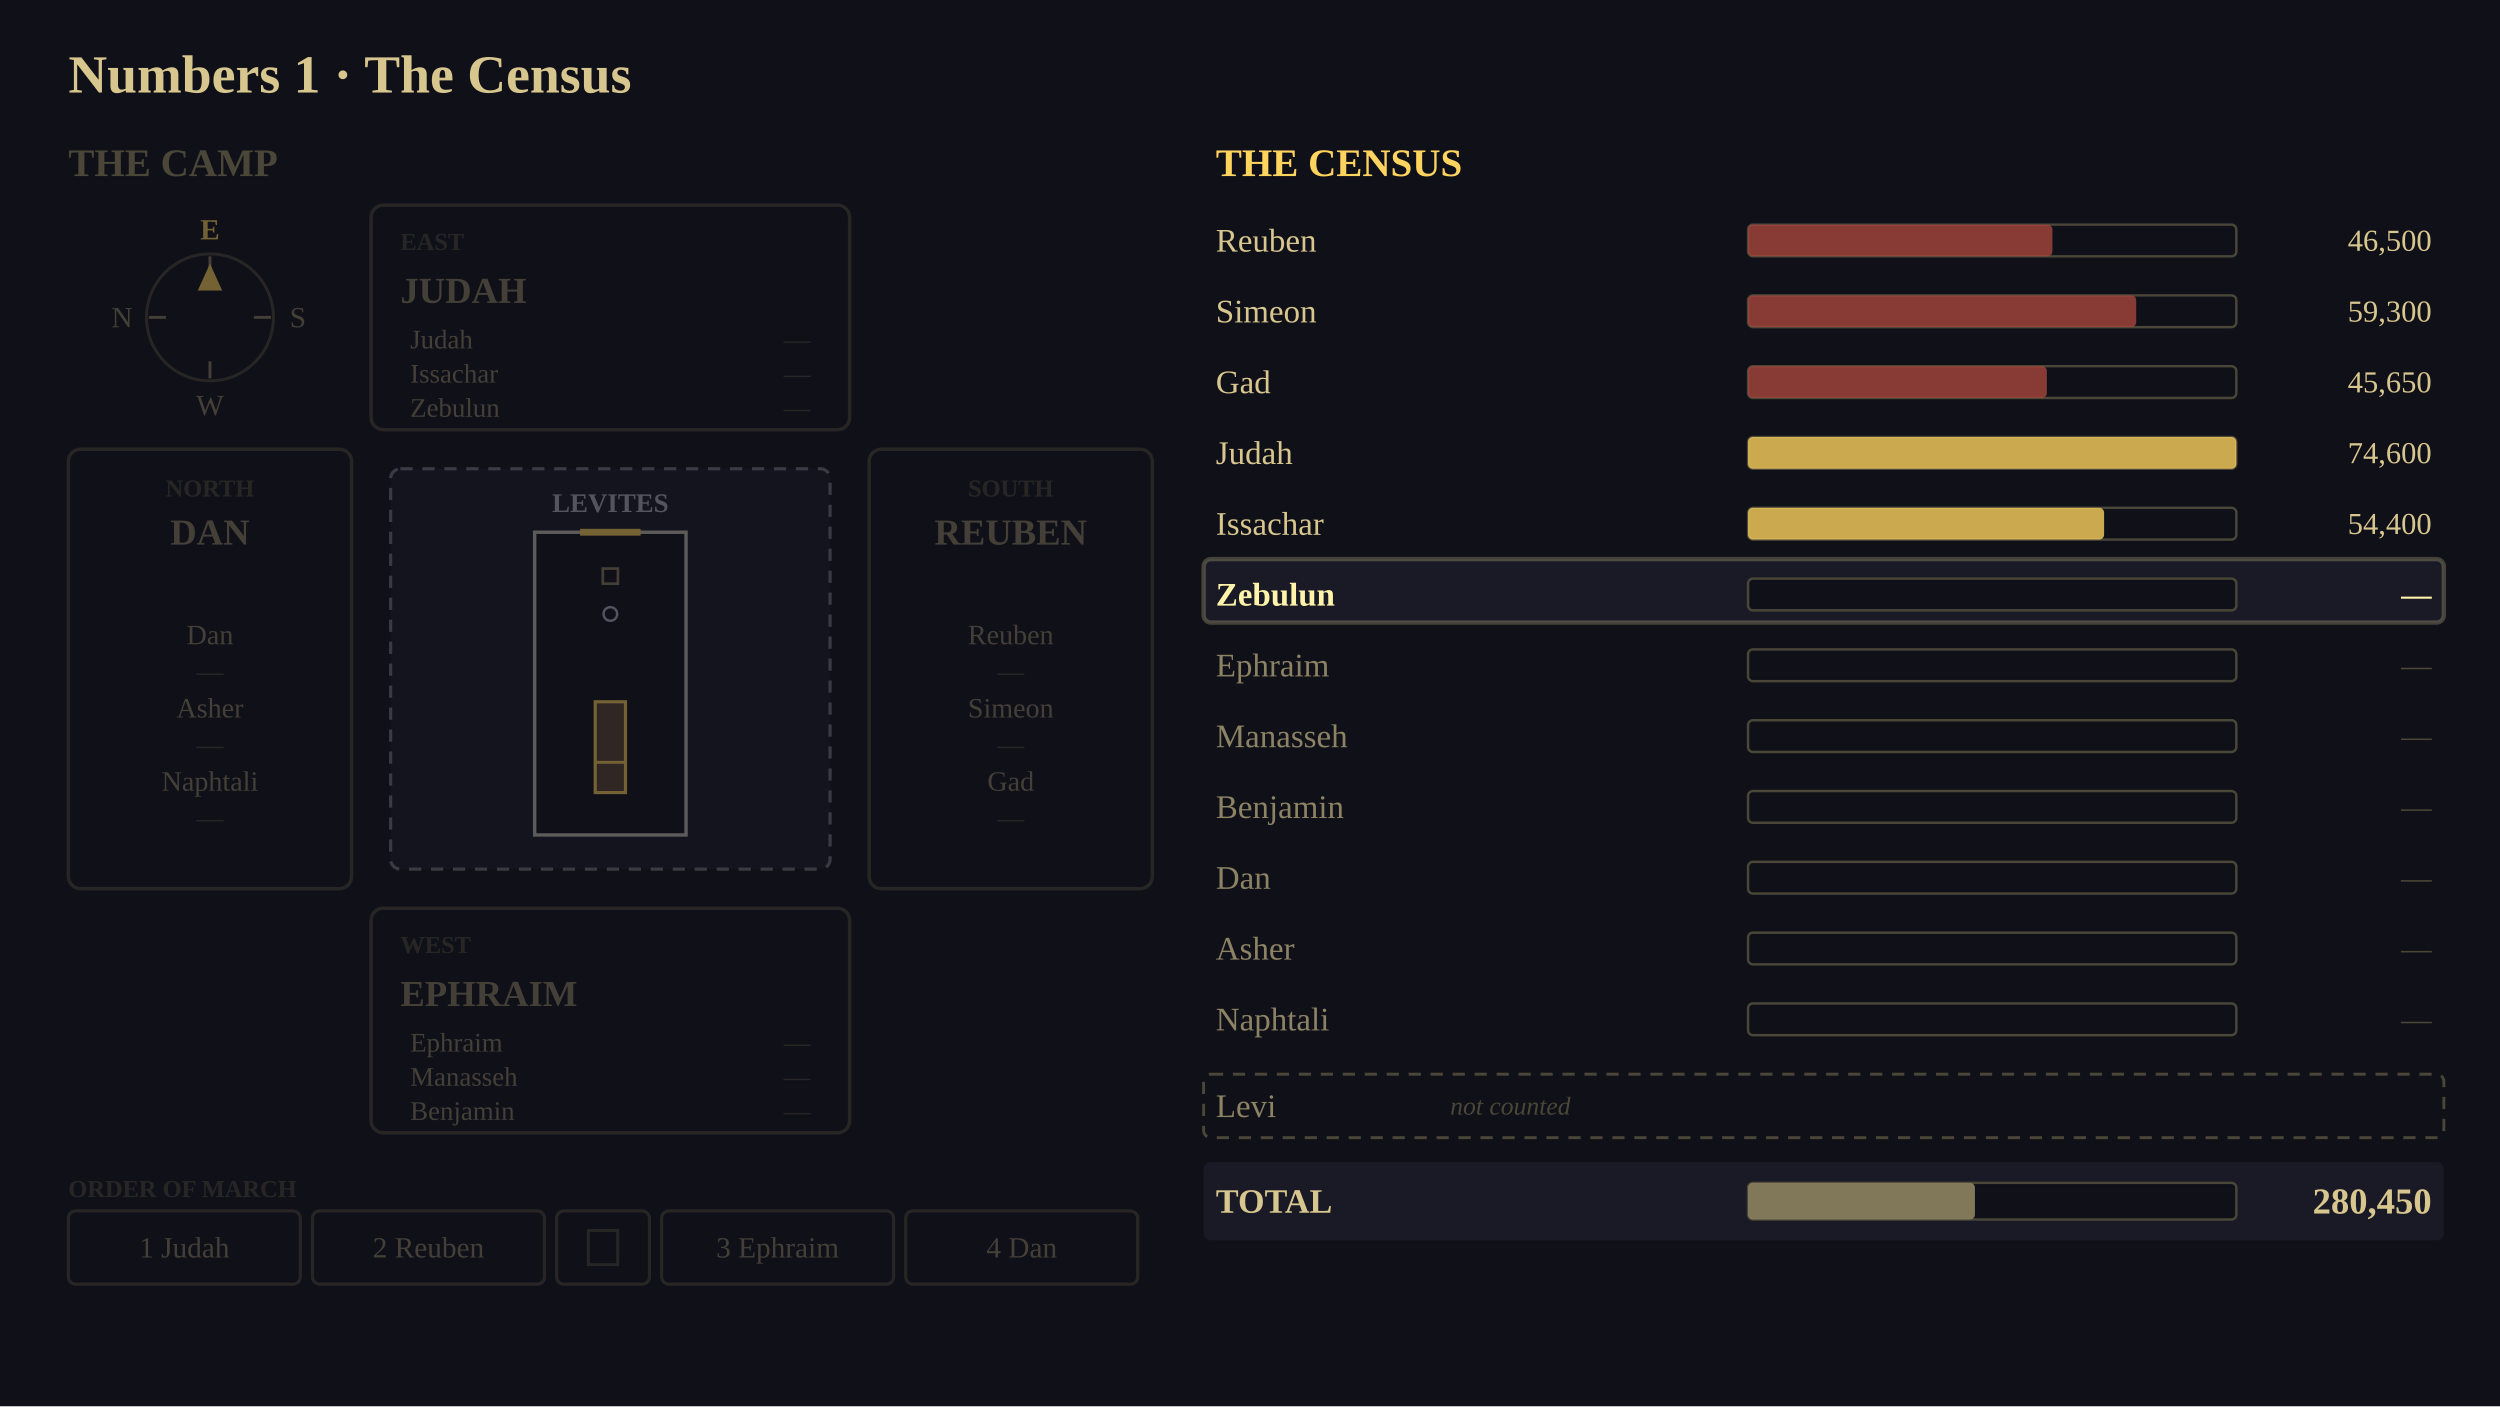
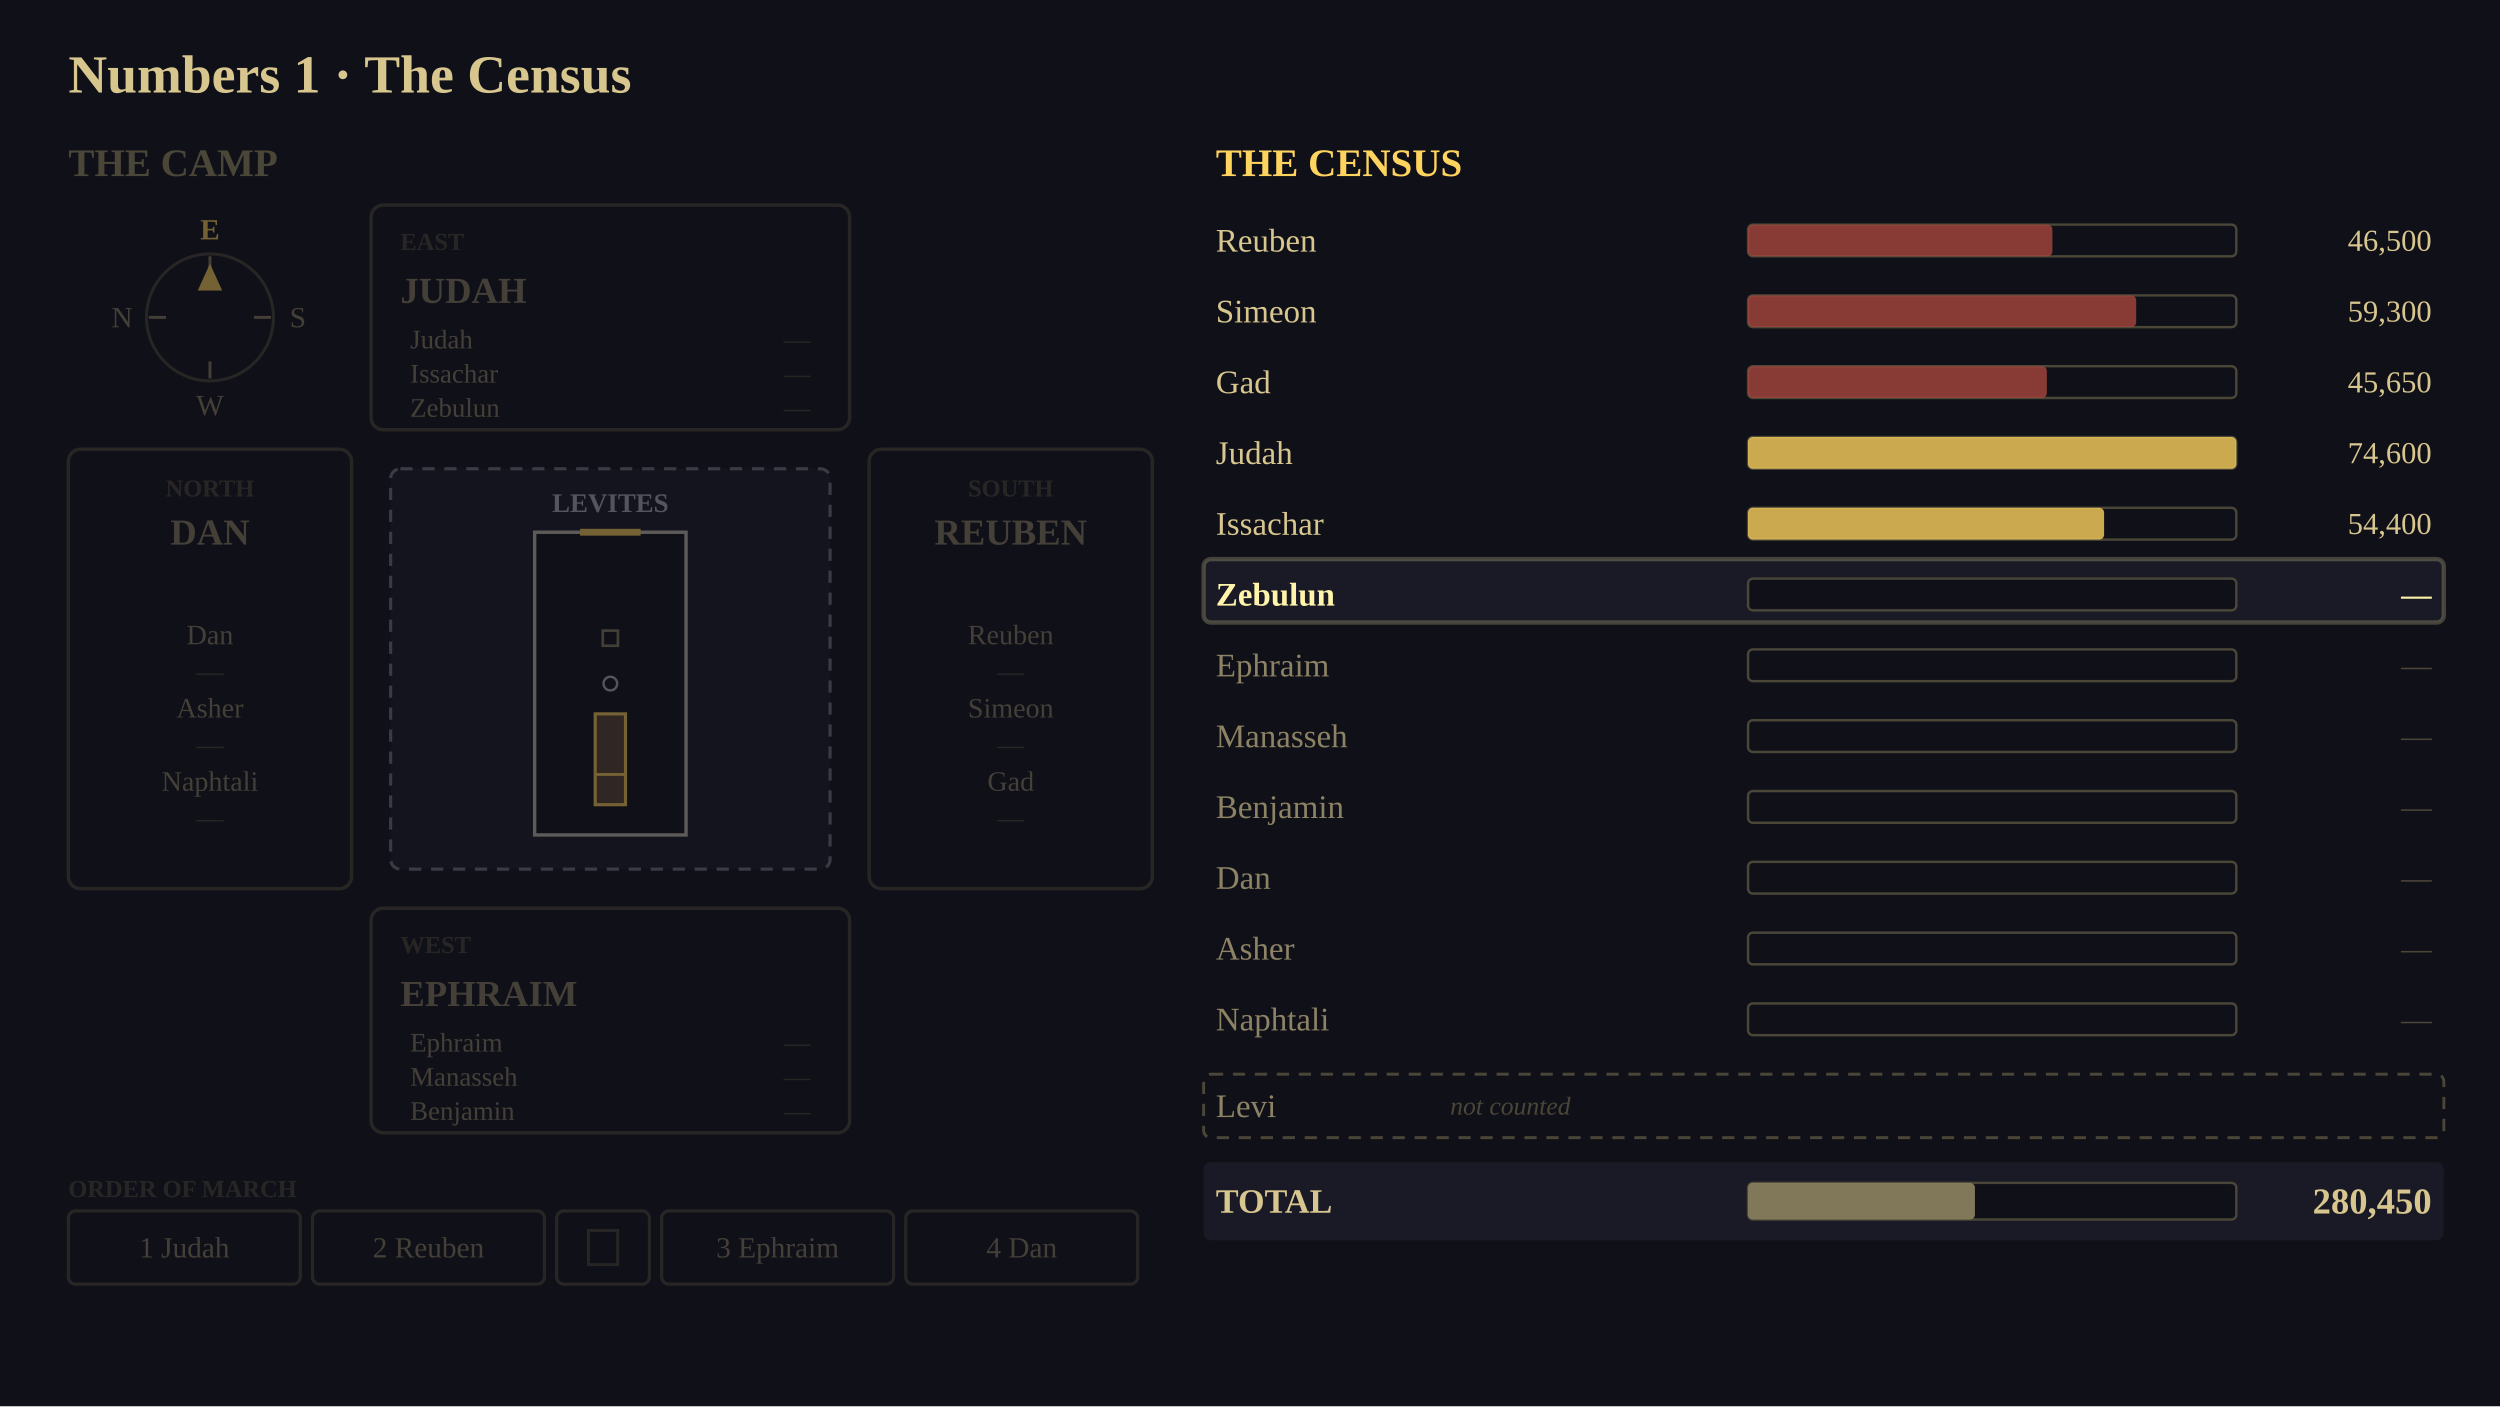
<svg xmlns="http://www.w3.org/2000/svg" viewBox="0 0 1024 576" width="1024" height="576" font-family="Georgia, 'Times New Roman', serif">
  <rect x="0" y="0" width="1024" height="576" fill="rgb(16,16,24)" />
  <text x="28" y="24" font-size="22" text-anchor="start" dominant-baseline="text-before-edge" fill="rgb(216,198,143)" font-family="Georgia, 'Times New Roman', serif" font-weight="bold">Numbers 1 · The Census</text>
  <text x="28" y="62" font-size="16" text-anchor="start" dominant-baseline="text-before-edge" fill="rgb(74,70,56)" font-family="Georgia, 'Times New Roman', serif" font-weight="bold">THE CAMP</text>
  <g opacity="0.42">
    <circle cx="86" cy="130" r="26" fill="none" stroke="rgb(74,70,56)" stroke-width="1.2" />
    <line x1="86" y1="112" x2="86" y2="105" stroke="rgb(138,129,95)" stroke-width="1.2" />
    <text x="86" y="94" font-size="12" text-anchor="middle" dominant-baseline="central" fill="rgb(255,212,94)" font-family="Georgia, 'Times New Roman', serif" font-weight="bold">E</text>
    <line x1="86" y1="148" x2="86" y2="155" stroke="rgb(138,129,95)" stroke-width="1.2" />
    <text x="86" y="166" font-size="12" text-anchor="middle" dominant-baseline="central" fill="rgb(140,130,100)" font-family="Georgia, 'Times New Roman', serif">W</text>
    <line x1="68" y1="130" x2="61" y2="130" stroke="rgb(138,129,95)" stroke-width="1.2" />
    <text x="50" y="130" font-size="12" text-anchor="middle" dominant-baseline="central" fill="rgb(140,130,100)" font-family="Georgia, 'Times New Roman', serif">N</text>
    <line x1="104" y1="130" x2="111" y2="130" stroke="rgb(138,129,95)" stroke-width="1.2" />
    <text x="122" y="130" font-size="12" text-anchor="middle" dominant-baseline="central" fill="rgb(140,130,100)" font-family="Georgia, 'Times New Roman', serif">S</text>
    <polygon points="86,108 81,119 91,119" fill="rgb(255,212,94)" />
    <rect x="152" y="84" width="196" height="92" rx="5" fill="rgb(16,16,24)" stroke="rgb(74,70,56)" stroke-width="1.4" />
    <text x="164" y="99" font-size="10" text-anchor="start" dominant-baseline="central" fill="rgb(74,70,56)" font-family="Georgia, 'Times New Roman', serif" font-weight="bold">EAST</text>
    <text x="164" y="119" font-size="15" text-anchor="start" dominant-baseline="central" fill="rgb(140,130,100)" font-family="Georgia, 'Times New Roman', serif" font-weight="bold">JUDAH</text>
    <text x="168" y="139" font-size="11" text-anchor="start" dominant-baseline="central" fill="rgb(140,130,100)" font-family="Georgia, 'Times New Roman', serif">Judah</text>
    <text x="332" y="139" font-size="11" text-anchor="end" dominant-baseline="central" fill="rgb(74,70,56)" font-family="Georgia, 'Times New Roman', serif">—</text>
    <text x="168" y="153" font-size="11" text-anchor="start" dominant-baseline="central" fill="rgb(140,130,100)" font-family="Georgia, 'Times New Roman', serif">Issachar</text>
    <text x="332" y="153" font-size="11" text-anchor="end" dominant-baseline="central" fill="rgb(74,70,56)" font-family="Georgia, 'Times New Roman', serif">—</text>
    <text x="168" y="167" font-size="11" text-anchor="start" dominant-baseline="central" fill="rgb(140,130,100)" font-family="Georgia, 'Times New Roman', serif">Zebulun</text>
    <text x="332" y="167" font-size="11" text-anchor="end" dominant-baseline="central" fill="rgb(74,70,56)" font-family="Georgia, 'Times New Roman', serif">—</text>
    <rect x="152" y="372" width="196" height="92" rx="5" fill="rgb(16,16,24)" stroke="rgb(74,70,56)" stroke-width="1.4" />
    <text x="164" y="387" font-size="10" text-anchor="start" dominant-baseline="central" fill="rgb(74,70,56)" font-family="Georgia, 'Times New Roman', serif" font-weight="bold">WEST</text>
    <text x="164" y="407" font-size="15" text-anchor="start" dominant-baseline="central" fill="rgb(140,130,100)" font-family="Georgia, 'Times New Roman', serif" font-weight="bold">EPHRAIM</text>
    <text x="168" y="427" font-size="11" text-anchor="start" dominant-baseline="central" fill="rgb(140,130,100)" font-family="Georgia, 'Times New Roman', serif">Ephraim</text>
    <text x="332" y="427" font-size="11" text-anchor="end" dominant-baseline="central" fill="rgb(74,70,56)" font-family="Georgia, 'Times New Roman', serif">—</text>
    <text x="168" y="441" font-size="11" text-anchor="start" dominant-baseline="central" fill="rgb(140,130,100)" font-family="Georgia, 'Times New Roman', serif">Manasseh</text>
    <text x="332" y="441" font-size="11" text-anchor="end" dominant-baseline="central" fill="rgb(74,70,56)" font-family="Georgia, 'Times New Roman', serif">—</text>
    <text x="168" y="455" font-size="11" text-anchor="start" dominant-baseline="central" fill="rgb(140,130,100)" font-family="Georgia, 'Times New Roman', serif">Benjamin</text>
    <text x="332" y="455" font-size="11" text-anchor="end" dominant-baseline="central" fill="rgb(74,70,56)" font-family="Georgia, 'Times New Roman', serif">—</text>
    <rect x="28" y="184" width="116" height="180" rx="5" fill="rgb(16,16,24)" stroke="rgb(74,70,56)" stroke-width="1.4" />
    <text x="86" y="200" font-size="10" text-anchor="middle" dominant-baseline="central" fill="rgb(74,70,56)" font-family="Georgia, 'Times New Roman', serif" font-weight="bold">NORTH</text>
    <text x="86" y="218" font-size="15" text-anchor="middle" dominant-baseline="central" fill="rgb(140,130,100)" font-family="Georgia, 'Times New Roman', serif" font-weight="bold">DAN</text>
    <text x="86" y="260" font-size="11.5" text-anchor="middle" dominant-baseline="central" fill="rgb(140,130,100)" font-family="Georgia, 'Times New Roman', serif">Dan</text>
    <text x="86" y="275" font-size="11" text-anchor="middle" dominant-baseline="central" fill="rgb(74,70,56)" font-family="Georgia, 'Times New Roman', serif">—</text>
    <text x="86" y="290" font-size="11.5" text-anchor="middle" dominant-baseline="central" fill="rgb(140,130,100)" font-family="Georgia, 'Times New Roman', serif">Asher</text>
    <text x="86" y="305" font-size="11" text-anchor="middle" dominant-baseline="central" fill="rgb(74,70,56)" font-family="Georgia, 'Times New Roman', serif">—</text>
    <text x="86" y="320" font-size="11.5" text-anchor="middle" dominant-baseline="central" fill="rgb(140,130,100)" font-family="Georgia, 'Times New Roman', serif">Naphtali</text>
    <text x="86" y="335" font-size="11" text-anchor="middle" dominant-baseline="central" fill="rgb(74,70,56)" font-family="Georgia, 'Times New Roman', serif">—</text>
    <rect x="356" y="184" width="116" height="180" rx="5" fill="rgb(16,16,24)" stroke="rgb(74,70,56)" stroke-width="1.4" />
    <text x="414" y="200" font-size="10" text-anchor="middle" dominant-baseline="central" fill="rgb(74,70,56)" font-family="Georgia, 'Times New Roman', serif" font-weight="bold">SOUTH</text>
    <text x="414" y="218" font-size="15" text-anchor="middle" dominant-baseline="central" fill="rgb(140,130,100)" font-family="Georgia, 'Times New Roman', serif" font-weight="bold">REUBEN</text>
    <text x="414" y="260" font-size="11.5" text-anchor="middle" dominant-baseline="central" fill="rgb(140,130,100)" font-family="Georgia, 'Times New Roman', serif">Reuben</text>
    <text x="414" y="275" font-size="11" text-anchor="middle" dominant-baseline="central" fill="rgb(74,70,56)" font-family="Georgia, 'Times New Roman', serif">—</text>
    <text x="414" y="290" font-size="11.5" text-anchor="middle" dominant-baseline="central" fill="rgb(140,130,100)" font-family="Georgia, 'Times New Roman', serif">Simeon</text>
    <text x="414" y="305" font-size="11" text-anchor="middle" dominant-baseline="central" fill="rgb(74,70,56)" font-family="Georgia, 'Times New Roman', serif">—</text>
    <text x="414" y="320" font-size="11.5" text-anchor="middle" dominant-baseline="central" fill="rgb(140,130,100)" font-family="Georgia, 'Times New Roman', serif">Gad</text>
    <text x="414" y="335" font-size="11" text-anchor="middle" dominant-baseline="central" fill="rgb(74,70,56)" font-family="Georgia, 'Times New Roman', serif">—</text>
    <rect x="160" y="192" width="180" height="164" rx="4" fill="rgb(26,26,38)" />
    <rect x="160" y="192" width="180" height="164" rx="4" fill="none" stroke="rgb(176, 180, 190)" stroke-width="1.3" stroke-opacity="0.6" stroke-dasharray="5 4" />
    <text x="250" y="206" font-size="11" text-anchor="middle" dominant-baseline="central" fill="rgb(176,180,190)" font-family="Georgia, 'Times New Roman', serif" font-weight="bold">LEVITES</text>
    <rect x="219" y="218" width="62" height="124" fill="rgb(16,16,24)" stroke="rgb(200,196,178)" stroke-width="1.4" />
    <line x1="237.6" y1="218" x2="262.4" y2="218" stroke="rgb(255,212,94)" stroke-width="2.8" />
-     <rect x="246.9" y="232.88" width="6.2" height="6.2" fill="none" stroke="rgb(138,129,95)" stroke-width="1.1" />
-     <circle cx="250" cy="251.48" r="2.8" fill="none" stroke="rgb(176,180,190)" stroke-width="1" />
-     <rect x="243.8" y="287.44" width="12.4" height="37.2" fill="rgb(120,88,58)" fill-opacity="0.745" stroke="rgb(255,212,94)" stroke-width="1.3" />
-     <line x1="243.8" y1="312.24" x2="256.2" y2="312.24" stroke="rgb(255,212,94)" stroke-width="1.2" />
+     <rect x="246.9" y="258.3" width="6.2" height="6.2" fill="none" stroke="rgb(138,129,95)" stroke-width="1.1" />
+     <circle cx="250" cy="280" r="2.8" fill="none" stroke="rgb(176,180,190)" stroke-width="1" />
+     <rect x="243.8" y="292.4" width="12.4" height="37.2" fill="rgb(120,88,58)" fill-opacity="0.745" stroke="rgb(255,212,94)" stroke-width="1.3" />
+     <line x1="243.8" y1="317.2" x2="256.2" y2="317.2" stroke="rgb(255,212,94)" stroke-width="1.2" />
    <text x="28" y="484" font-size="10" text-anchor="start" dominant-baseline="text-before-edge" fill="rgb(74,70,56)" font-family="Georgia, 'Times New Roman', serif" font-weight="bold">ORDER OF MARCH</text>
    <rect x="28" y="496" width="95" height="30" rx="3" fill="rgb(16,16,24)" stroke="rgb(74,70,56)" stroke-width="1.3" />
    <text x="75.5" y="511" font-size="12" text-anchor="middle" dominant-baseline="central" fill="rgb(140,130,100)" font-family="Georgia, 'Times New Roman', serif">1  Judah</text>
    <rect x="128" y="496" width="95" height="30" rx="3" fill="rgb(16,16,24)" stroke="rgb(74,70,56)" stroke-width="1.3" />
    <text x="175.5" y="511" font-size="12" text-anchor="middle" dominant-baseline="central" fill="rgb(140,130,100)" font-family="Georgia, 'Times New Roman', serif">2  Reuben</text>
    <rect x="271" y="496" width="95" height="30" rx="3" fill="rgb(16,16,24)" stroke="rgb(74,70,56)" stroke-width="1.3" />
    <text x="318.5" y="511" font-size="12" text-anchor="middle" dominant-baseline="central" fill="rgb(140,130,100)" font-family="Georgia, 'Times New Roman', serif">3  Ephraim</text>
    <rect x="371" y="496" width="95" height="30" rx="3" fill="rgb(16,16,24)" stroke="rgb(74,70,56)" stroke-width="1.3" />
    <text x="418.5" y="511" font-size="12" text-anchor="middle" dominant-baseline="central" fill="rgb(140,130,100)" font-family="Georgia, 'Times New Roman', serif">4  Dan</text>
    <rect x="228" y="496" width="38" height="30" rx="3" fill="rgb(16,16,24)" stroke="rgb(74,70,56)" stroke-width="1.3" />
    <rect x="241" y="504" width="12" height="14" fill="none" stroke="rgb(74,70,56)" stroke-width="1.2" />
  </g>
  <text x="498" y="62" font-size="16" text-anchor="start" dominant-baseline="text-before-edge" fill="rgb(255,212,94)" font-family="Georgia, 'Times New Roman', serif" font-weight="bold">THE CENSUS</text>
  <text x="498" y="98.5" font-size="13.5" text-anchor="start" dominant-baseline="central" fill="rgb(216,198,143)" font-family="Georgia, 'Times New Roman', serif">Reuben</text>
  <rect x="716" y="92" width="200" height="13" rx="2" fill="rgb(16,16,24)" stroke="rgb(74,70,56)" stroke-width="1" />
  <rect x="716" y="92" width="124.66" height="13" rx="2" fill="rgb(170,70,60)" fill-opacity="0.784" />
  <text x="996" y="98.5" font-size="12.5" text-anchor="end" dominant-baseline="central" fill="rgb(216,198,143)" font-family="Georgia, 'Times New Roman', serif">46,500</text>
  <text x="498" y="127.5" font-size="13.5" text-anchor="start" dominant-baseline="central" fill="rgb(216,198,143)" font-family="Georgia, 'Times New Roman', serif">Simeon</text>
  <rect x="716" y="121" width="200" height="13" rx="2" fill="rgb(16,16,24)" stroke="rgb(74,70,56)" stroke-width="1" />
  <rect x="716" y="121" width="158.98" height="13" rx="2" fill="rgb(170,70,60)" fill-opacity="0.784" />
  <text x="996" y="127.5" font-size="12.5" text-anchor="end" dominant-baseline="central" fill="rgb(216,198,143)" font-family="Georgia, 'Times New Roman', serif">59,300</text>
  <text x="498" y="156.5" font-size="13.5" text-anchor="start" dominant-baseline="central" fill="rgb(216,198,143)" font-family="Georgia, 'Times New Roman', serif">Gad</text>
  <rect x="716" y="150" width="200" height="13" rx="2" fill="rgb(16,16,24)" stroke="rgb(74,70,56)" stroke-width="1" />
  <rect x="716" y="150" width="122.39" height="13" rx="2" fill="rgb(170,70,60)" fill-opacity="0.784" />
  <text x="996" y="156.5" font-size="12.5" text-anchor="end" dominant-baseline="central" fill="rgb(216,198,143)" font-family="Georgia, 'Times New Roman', serif">45,650</text>
  <text x="498" y="185.5" font-size="13.5" text-anchor="start" dominant-baseline="central" fill="rgb(216,198,143)" font-family="Georgia, 'Times New Roman', serif">Judah</text>
  <rect x="716" y="179" width="200" height="13" rx="2" fill="rgb(16,16,24)" stroke="rgb(74,70,56)" stroke-width="1" />
  <rect x="716" y="179" width="200" height="13" rx="2" fill="rgb(255,212,94)" fill-opacity="0.784" />
  <text x="996" y="185.5" font-size="12.5" text-anchor="end" dominant-baseline="central" fill="rgb(216,198,143)" font-family="Georgia, 'Times New Roman', serif">74,600</text>
  <text x="498" y="214.5" font-size="13.5" text-anchor="start" dominant-baseline="central" fill="rgb(216,198,143)" font-family="Georgia, 'Times New Roman', serif">Issachar</text>
  <rect x="716" y="208" width="200" height="13" rx="2" fill="rgb(16,16,24)" stroke="rgb(74,70,56)" stroke-width="1" />
  <rect x="716" y="208" width="145.84" height="13" rx="2" fill="rgb(255,212,94)" fill-opacity="0.784" />
  <text x="996" y="214.5" font-size="12.5" text-anchor="end" dominant-baseline="central" fill="rgb(216,198,143)" font-family="Georgia, 'Times New Roman', serif">54,400</text>
  <rect x="493" y="229" width="508" height="26" rx="3" fill="rgb(26,26,38)" />
  <rect x="493" y="229" width="508" height="26" rx="3" fill="none" stroke="rgb(255,244,170)" stroke-width="1.8" stroke-opacity="0.225">
    <animate attributeName="stroke-opacity" values="0.225;0.898;0.647;0.898" dur="0.8s" begin="0s" fill="freeze" calcMode="spline" keyTimes="0;0.35;0.7;1" keySplines="0.42 0 0.58 1;0.42 0 0.58 1;0.42 0 0.58 1" />
  </rect>
  <text x="498" y="243.5" font-size="13.5" text-anchor="start" dominant-baseline="central" fill="rgb(255,244,170)" font-family="Georgia, 'Times New Roman', serif" font-weight="bold">Zebulun</text>
  <rect x="716" y="237" width="200" height="13" rx="2" fill="rgb(16,16,24)" stroke="rgb(74,70,56)" stroke-width="1" />
  <text x="996" y="243.5" font-size="12.5" text-anchor="end" dominant-baseline="central" fill="rgb(255,244,170)" font-family="Georgia, 'Times New Roman', serif" font-weight="bold">—</text>
  <text x="498" y="272.5" font-size="13.5" text-anchor="start" dominant-baseline="central" fill="rgb(140,130,100)" font-family="Georgia, 'Times New Roman', serif">Ephraim</text>
  <rect x="716" y="266" width="200" height="13" rx="2" fill="rgb(16,16,24)" stroke="rgb(74,70,56)" stroke-width="1" />
  <text x="996" y="272.5" font-size="12.5" text-anchor="end" dominant-baseline="central" fill="rgb(74,70,56)" font-family="Georgia, 'Times New Roman', serif">—</text>
  <text x="498" y="301.5" font-size="13.5" text-anchor="start" dominant-baseline="central" fill="rgb(140,130,100)" font-family="Georgia, 'Times New Roman', serif">Manasseh</text>
  <rect x="716" y="295" width="200" height="13" rx="2" fill="rgb(16,16,24)" stroke="rgb(74,70,56)" stroke-width="1" />
  <text x="996" y="301.5" font-size="12.5" text-anchor="end" dominant-baseline="central" fill="rgb(74,70,56)" font-family="Georgia, 'Times New Roman', serif">—</text>
  <text x="498" y="330.5" font-size="13.5" text-anchor="start" dominant-baseline="central" fill="rgb(140,130,100)" font-family="Georgia, 'Times New Roman', serif">Benjamin</text>
  <rect x="716" y="324" width="200" height="13" rx="2" fill="rgb(16,16,24)" stroke="rgb(74,70,56)" stroke-width="1" />
  <text x="996" y="330.5" font-size="12.5" text-anchor="end" dominant-baseline="central" fill="rgb(74,70,56)" font-family="Georgia, 'Times New Roman', serif">—</text>
  <text x="498" y="359.5" font-size="13.5" text-anchor="start" dominant-baseline="central" fill="rgb(140,130,100)" font-family="Georgia, 'Times New Roman', serif">Dan</text>
  <rect x="716" y="353" width="200" height="13" rx="2" fill="rgb(16,16,24)" stroke="rgb(74,70,56)" stroke-width="1" />
  <text x="996" y="359.5" font-size="12.5" text-anchor="end" dominant-baseline="central" fill="rgb(74,70,56)" font-family="Georgia, 'Times New Roman', serif">—</text>
  <text x="498" y="388.5" font-size="13.5" text-anchor="start" dominant-baseline="central" fill="rgb(140,130,100)" font-family="Georgia, 'Times New Roman', serif">Asher</text>
  <rect x="716" y="382" width="200" height="13" rx="2" fill="rgb(16,16,24)" stroke="rgb(74,70,56)" stroke-width="1" />
  <text x="996" y="388.5" font-size="12.5" text-anchor="end" dominant-baseline="central" fill="rgb(74,70,56)" font-family="Georgia, 'Times New Roman', serif">—</text>
  <text x="498" y="417.5" font-size="13.5" text-anchor="start" dominant-baseline="central" fill="rgb(140,130,100)" font-family="Georgia, 'Times New Roman', serif">Naphtali</text>
  <rect x="716" y="411" width="200" height="13" rx="2" fill="rgb(16,16,24)" stroke="rgb(74,70,56)" stroke-width="1" />
  <text x="996" y="417.5" font-size="12.5" text-anchor="end" dominant-baseline="central" fill="rgb(74,70,56)" font-family="Georgia, 'Times New Roman', serif">—</text>
  <rect x="493" y="440" width="508" height="26" rx="3" fill="none" stroke="rgb(74, 70, 56)" stroke-width="1.2" stroke-dasharray="5 4" />
  <text x="498" y="453" font-size="13.5" text-anchor="start" dominant-baseline="central" fill="rgb(140,130,100)" font-family="Georgia, 'Times New Roman', serif">Levi</text>
  <text x="594" y="453" font-size="10.5" text-anchor="start" dominant-baseline="central" fill="rgb(74,70,56)" font-family="Georgia, 'Times New Roman', serif" font-style="italic">not counted</text>
  <rect x="493" y="476" width="508" height="32" rx="3" fill="rgb(26,26,38)" />
  <text x="498" y="492" font-size="14" text-anchor="start" dominant-baseline="central" fill="rgb(216,198,143)" font-family="Georgia, 'Times New Roman', serif" font-weight="bold">TOTAL</text>
  <rect x="716" y="484.5" width="200" height="15" rx="2" fill="rgb(16,16,24)" stroke="rgb(74,70,56)" stroke-width="1" />
  <rect x="716" y="484.5" width="92.93" height="15" rx="2" fill="rgb(138,129,95)" fill-opacity="0.922" />
  <text x="996" y="492" font-size="15" text-anchor="end" dominant-baseline="central" fill="rgb(216,198,143)" font-family="Georgia, 'Times New Roman', serif" font-weight="bold">280,450</text>
</svg>
